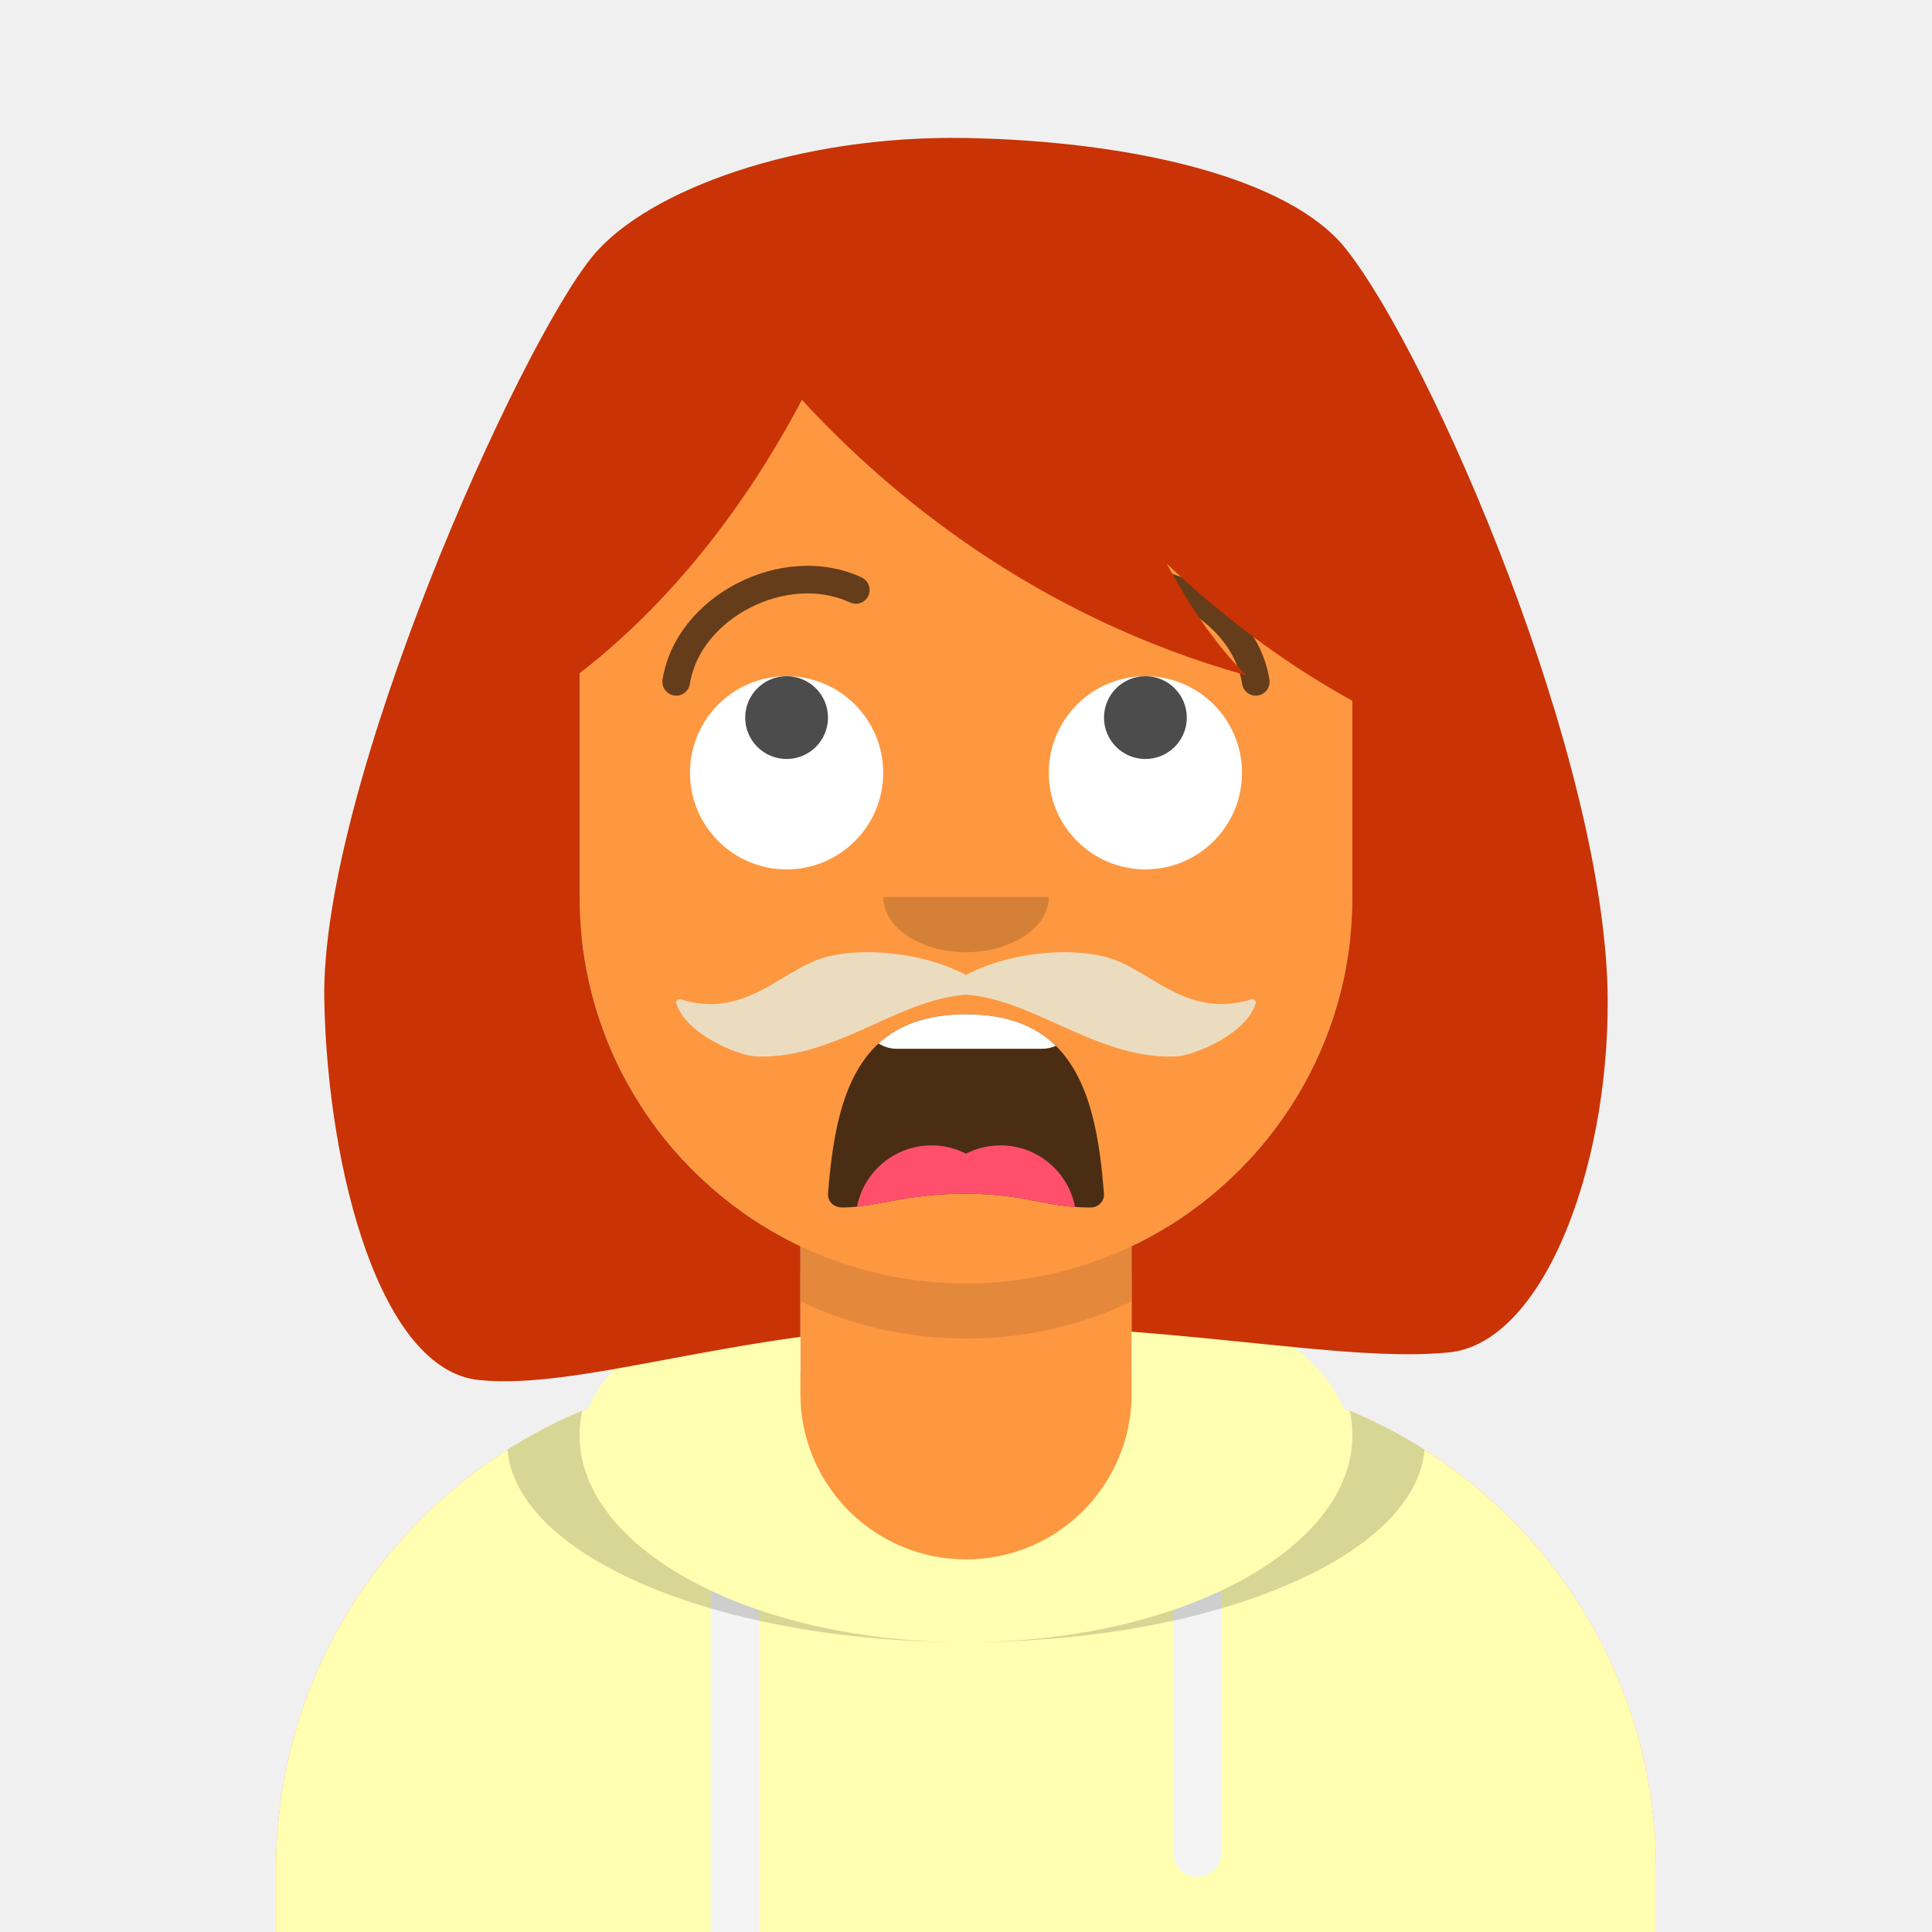
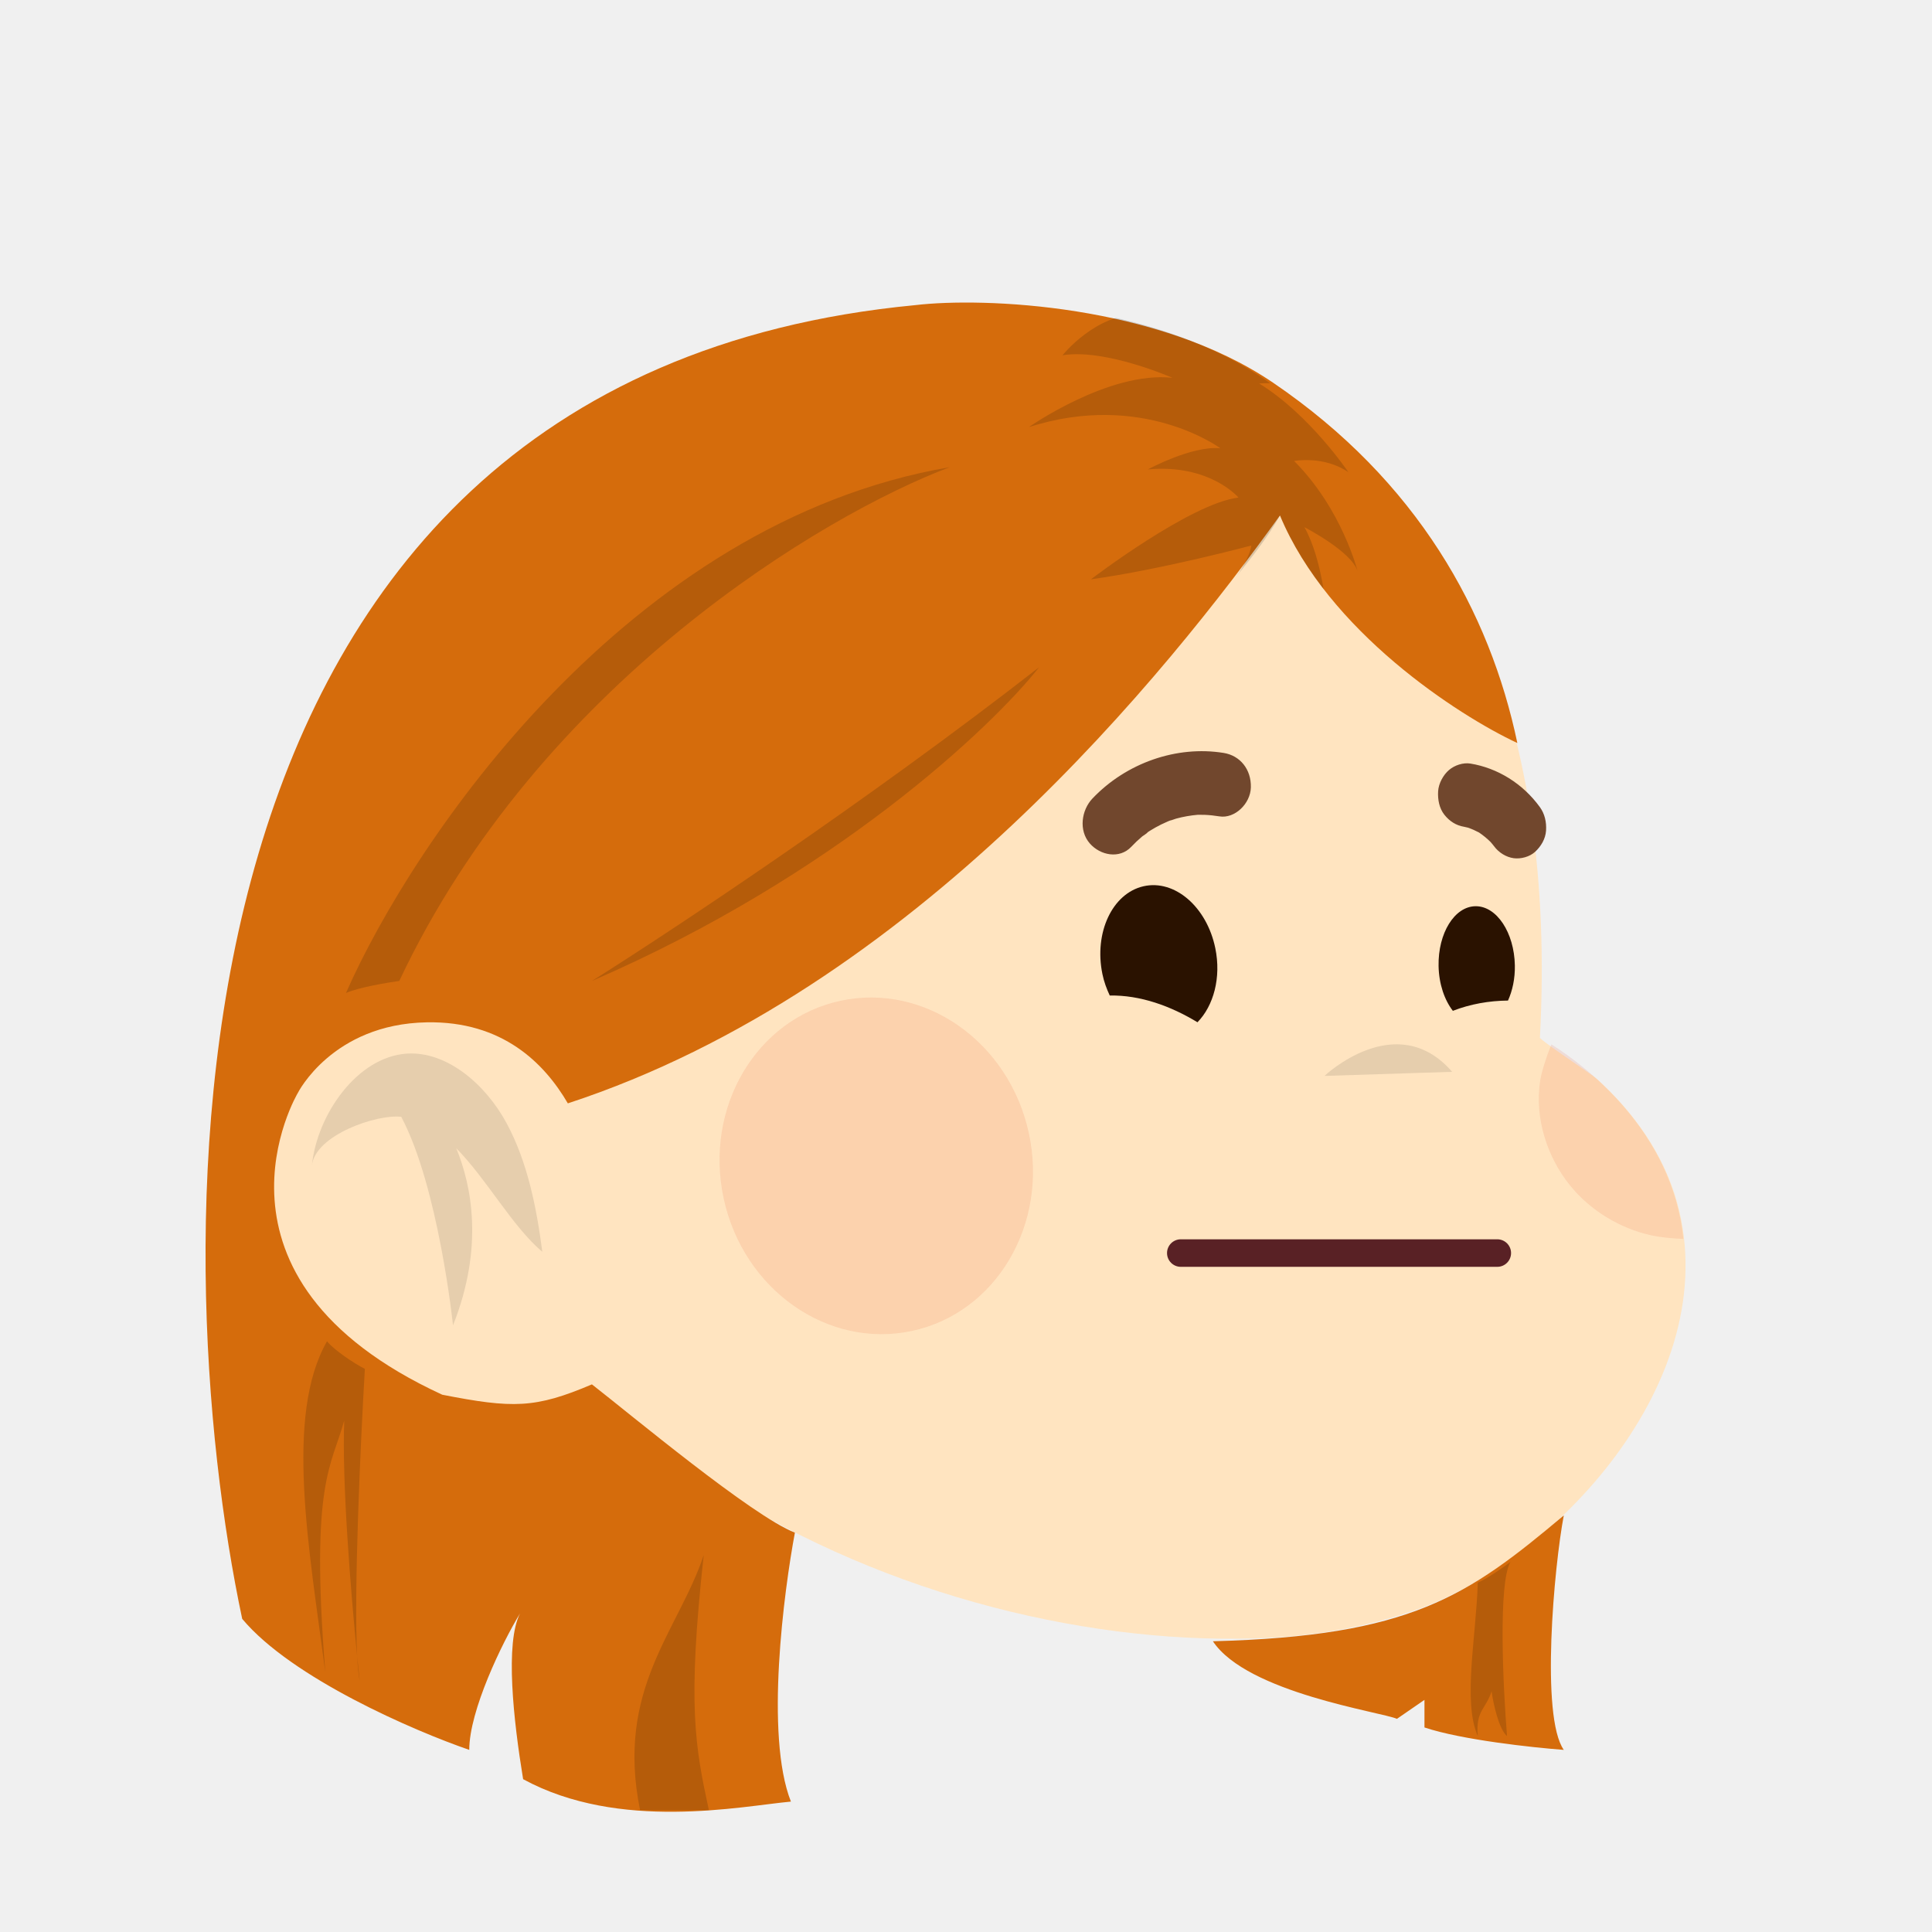
- <svg xmlns="http://www.w3.org/2000/svg" viewBox="0 0 280 280" fill="none">
+ <svg xmlns="http://www.w3.org/2000/svg" viewBox="0 0 480 480" fill="none">
  <mask id="avatarsRadiusMask">
-     <rect width="280" height="280" rx="0" ry="0" x="0" y="0" fill="#fff" />
+     <rect width="480" height="480" rx="0" ry="0" x="0" y="0" fill="#fff" />
  </mask>
  <g mask="url(#avatarsRadiusMask)">
-     <g transform="translate(40, 36)">
-       <path d="M100 0C69.072 0 44 25.072 44 56v6.166c-5.675.952-10 5.888-10 11.834v14c0 6.052 4.48 11.058 10.305 11.881 2.067 19.806 14.458 36.541 31.695 44.73V163h-4c-39.764 0-72 32.236-72 72v9h200v-9c0-39.764-32.236-72-72-72h-4v-18.389c17.237-8.189 29.628-24.924 31.695-44.73C161.52 99.058 166 94.052 166 88V74c0-5.946-4.325-10.882-10-11.834V56c0-30.928-25.072-56-56-56z" fill="#FD9841" />
-       <path d="M76 144.611v8A55.79 55.79 0 00100 158a55.789 55.789 0 0024-5.389v-8A55.789 55.789 0 01100 150a55.79 55.79 0 01-24-5.389z" fill="#000" fill-opacity=".1" />
+     <g transform="matrix(.85775 0 0 .85427 52 47)">
+       <path d="M263.989 38.62s131.387 20.593 121.424 208.128c-.036.695 15.192 10.822 16.384 11.904 10.619 9.62 19.527 21.94 23.423 36.351 13.872 51.319-35.724 104.196-75.83 118.231-14.981 5.242-30.815 7.787-46.681 8.249-103.139 3.009-239.69-62.655-246.703-190.893a172.056 172.056 0 0 1-.195-13.802c.621-24.349 6.488-48.063 15.33-70.082-.004.001 57.398-142.617 192.848-108.085Z" fill="rgba(255, 228, 192, 1)" />
+       <path d="M388.739 248.727c-1.423 3.492-2.844 7.955-3.241 10.507-1.694 10.947 2.045 22.252 8.54 30.378 6.168 7.716 14.976 12.72 23.506 14.607 2.88.637 6.367.964 9.416 1.067-3.204-31.703-28.973-50.725-38.221-56.559ZM203.534 332.051c24.406-5.26 39.558-31.017 33.844-57.531-5.714-26.514-30.13-43.744-54.535-38.484-24.405 5.259-39.558 31.016-33.844 57.53 5.714 26.514 30.13 43.744 54.535 38.485Z" fill="#DC2400" style="mix-blend-mode:multiply" opacity=".1" />
+       <path opacity=".1" d="M323.014 257.889s20.842-19.864 36.977-1.188Z" fill="#000" />
+       <g>
+         <path d="M128.679 356.869c-69.38 34.83-132.35-52.512-112.18-101.609 12.866-31.317 50.38-33.752 72.118-5.146 12.829 16.883 23.209 38.464 29.103 59.108" fill="rgba(255, 228, 192, 1)" />
+         <path opacity=".1" d="M71.534 278.927c8.927 9.099 16.103 22.593 24.923 30.12-1.63-12.595-4.232-26.045-10.34-37.396-6.201-11.528-17.479-21.025-28.962-20.242-14.23.971-25.947 17.573-27.454 32.626.9-9.008 18.99-15.104 25.894-14.251 10.812 20.413 14.998 60.644 14.998 60.644 9.007-22.775 5.36-40.689.941-51.501Z" fill="#000" />
+       </g>
    </g>
-     <g transform="translate(8, 170)">
-       <path d="M108 14.694C92.484 18.38 80.895 25.529 77.228 34.142 50.72 44.765 32 70.696 32 101v9h200v-9.001c0-30.303-18.721-56.234-45.228-66.858-3.667-8.613-15.256-15.761-30.772-19.447V32c0 13.255-10.745 24-24 24s-24-10.745-24-24V14.694z" fill="#FFFFB1" />
-       <path d="M102 63.337a67.11 67.11 0 01-7-2.817V110h7V63.337zm60 0a67.039 67.039 0 007-2.817V98.5a3.5 3.5 0 11-7 0V63.337z" fill="#F4F4F4" />
-       <path d="M187.62 34.488a71.788 71.788 0 0110.832 5.628C197.107 55.615 167.87 68 132 68c30.928 0 56-13.431 56-30 0-1.188-.129-2.36-.38-3.512zm-111.24 0A16.477 16.477 0 0076 38c0 16.569 25.072 30 56 30-35.87 0-65.107-12.385-66.452-27.884a71.783 71.783 0 0110.832-5.628z" fill="#000" fill-opacity=".16" />
+     <g transform="matrix(.85472 0 0 .855 19 -17)">
+       <path fill-rule="evenodd" clip-rule="evenodd" d="M317 384a4 4 0 0 1 4-4h92a4 4 0 0 1 0 8h-92a4 4 0 0 1-4-4Z" fill="#592125" />
    </g>
-     <g transform="translate(86, 134)">
-       <path fill-rule="evenodd" clip-rule="evenodd" d="M34.008 38.864C35.128 24.876 38.234 13.008 53.996 13c15.762-.008 18.92 11.943 19.998 25.994.087 1.13-.82 2.006-1.957 2.006-6.687 0-9.367-1.994-18.048-2-8.68-.006-13.232 2-17.896 2-1.144 0-2.197-.737-2.085-2.136z" fill="#000" fill-opacity=".7" />
-       <path d="M67.024 17.573A4.982 4.982 0 0165 18H44a4.977 4.977 0 01-2.672-.773c2.897-2.66 6.95-4.224 12.668-4.227 5.95-.003 10.104 1.698 13.028 4.573z" fill="#fff" />
-       <path d="M69.804 40.922c-2.05-.146-3.757-.477-5.547-.824C61.53 39.57 58.61 39.003 53.99 39c-5.013-.004-8.65.664-11.725 1.229-1.45.266-2.774.509-4.06.648C39.195 35.818 43.652 32 49 32c1.8 0 3.5.433 5 1.2 1.5-.767 3.2-1.2 5-1.2 5.365 0 9.832 3.84 10.804 8.922z" fill="#FF4F6D" />
+     <g transform="matrix(.85472 0 0 .855 19 -17)">
+       <g fill="#2A1200">
+         <path d="M300.349 309.163c8.832-.16 17.674 3.022 25.496 7.773 4.691-4.793 6.946-12.983 5.183-21.539-2.472-12.006-11.824-20.057-20.887-17.979-9.064 2.078-14.402 13.498-11.926 25.504.461 2.254 1.232 4.311 2.134 6.241ZM416.11 310.627c1.302-2.877 2.067-6.392 1.993-10.23-.18-9.539-5.289-17.234-11.411-17.182-6.124.049-10.941 7.825-10.761 17.367.1 5.247 1.723 9.88 4.15 13.029 5.111-1.982 10.539-2.928 16.029-2.984Z" />
+       </g>
+       <g fill="#71472D">
+         <path d="M333.495 238.676c-13.683-2.225-28.346 2.887-38.189 13.256-3.173 3.343-4.061 9.273-.745 13.048 3.063 3.493 8.636 4.561 12.033.978a38.106 38.106 0 0 1 3.208-3.036c.351-.294 1.325-.816 1.631-1.249.171-.113.338-.226.513-.335a37.653 37.653 0 0 1 3.311-1.858 38.634 38.634 0 0 1 1.966-.902c.209-.087.419-.171.632-.256.582-.101 1.249-.416 1.78-.561a35.606 35.606 0 0 1 6.314-1.117c.67.003 1.339-.01 2.012.017 1.429.06 2.851.219 4.268.447 4.421.72 9.007-3.632 9.138-8.413.139-5.262-3.135-9.247-7.872-10.019ZM425.358 254.39c-4.968-6.836-12.27-11.322-20.146-12.625-2.126-.351-4.607.464-6.265 1.882-1.634 1.397-3.005 3.86-3.148 6.158-.147 2.387.324 4.948 1.815 6.825 1.511 1.903 3.407 3.111 5.715 3.496.378.062.745.168 1.122.25 1.11.383 2.183.856 3.23 1.411a23.874 23.874 0 0 1 3.349 2.746c.34.407.7.797 1.016 1.23 1.362 1.871 3.546 3.204 5.715 3.496 2.076.279 4.66-.388 6.264-1.886 1.663-1.55 2.996-3.699 3.148-6.158.153-2.451-.374-4.844-1.815-6.825Z" />
+       </g>
    </g>
-     <g transform="translate(112, 122)">
-       <path fill-rule="evenodd" clip-rule="evenodd" d="M16 8c0 4.418 5.373 8 12 8s12-3.582 12-8" fill="#000" fill-opacity=".16" />
+     <g transform="matrix(.85472 0 0 .85667 18 -15)">
+       <g fill="rgba(213, 108, 12, 1)">
+         <path d="M351 167c-32.5 45-106 137.5-207 170.5-6.833-11.667-19-23.9-41-23.5-27.5.5-37.5 20.5-37.5 20.5s-32 53.5 42 87.5c20.5 4 27 4 43.5-3 11.167 8.667 46.6 38.2 59 43-3.167 16.833-8.758 58.8-1.158 78-14.5 1.333-49.842 8.7-77.842-6.5-2.819-17.123-5.299-39.546-.885-48.095-5.269 8.61-14.773 28.264-14.773 39.595-16-5.5-51.6-20.8-66-38C27.01 382 19 127.5 245 106c19.833-2.333 70.4-.3 104 22.5C391 157 412 195 420 233c-17.167-8-55-32.4-69-66ZM433.5 525c-6.8-9.6-2.833-53.167 0-68-28 23.5-44.5 35-102 36.5 10 15 49 20.5 53.5 22.5l8-5.5v8c10.8 3.6 31.5 5.833 40.5 6.5Z" />
+       </g>
+       <mask id="hairStraightHair-a" style="mask-type:alpha" maskUnits="userSpaceOnUse" x="245" y="105" width="176" height="128">
+         <path d="M346.501 127.5c-33.6-22.8-81.667-23.833-101.501-21.5 5.477 29.667 22.372 92.8 69 108 13.672-17.718 29.992-34.209 37-47 14 33.6 51.834 58 69 66-8-38-31.499-77-73.499-105.5Z" fill="#E2BA87" />
+       </mask>
+       <g mask="url(#hairStraightHair-a)">
+         <path d="M338.932 161.814s-8.276-9.809-26.33-8.17c0 0 12.789-6.945 21.062-6.128 0 0-22.566-16.754-55.664-6.128 0 0 23.318-16.345 41.751-14.302 0 0-19.557-8.579-31.97-6.536 0 0 9.78-12.26 22.565-11.852 0 0-10.156-17.979-25.954-23.698 0 0 31.595 8.992 39.867 15.528 18.43 7.762 35.355 30.647 35.355 30.647-5.641-3.268-14.669-2.451-14.669-2.451 14.669 8.992 25.954 25.741 25.954 25.741-7.145-4.902-15.798-3.268-15.798-3.268 13.917 13.894 18.43 31.873 18.43 31.873-1.88-5.719-15.421-12.668-15.421-12.668 5.264 9.4 6.392 24.515 6.392 24.515l-11.285-14.711s-22.941 19.205-28.962 21.656c0 0 17.301-17.979 18.43-26.15 0 0-25.954 6.945-46.64 9.809.008-.009 28.97-22.073 42.887-23.707Z" fill="#000" fill-opacity=".15" />
+       </g>
+       <g fill="#000" fill-opacity=".15">
+         <path d="M281 211c-14 17.667-59.6 60.6-130 91 22.333-14 79.6-51.8 130-91ZM95 302c40.8-86.4 123.667-135.333 160-149-93.6 16-156 108.333-175.5 152.5 3.6-1.6 11.833-3 15.5-3.5ZM74 406.5c2 2.5 7.8 6.4 11 8-1.29 21.925-3.245 64.475-2.242 83.348.265 2.666.516 5.075.742 7.152-.337-1.626-.579-4.074-.742-7.152-1.882-18.939-4.46-50.816-3.758-68.348-3.667 13.333-9.9 17.8-5.5 73-4.667-35.667-11.9-74.4.5-96ZM408.5 476.5c2.8-1.2 7.5-4.5 9.5-6-3.6 6-2.167 36.167-1 50.5-2.4-2-4-9.5-4.5-13-1.6 5.2-4.667 5.5-4 13-4.4-10-.5-28.5 0-44.5ZM183.5 468.5c-4.8 43.6-2.5 55.5 1.5 74h-20c-7.2-35.2 11.167-52 18.5-74Z" />
+       </g>
    </g>
-     <g transform="translate(84, 90)">
-       <path d="M44 22c0 7.732-6.268 14-14 14s-14-6.268-14-14S22.268 8 30 8s14 6.268 14 14zm52 0c0 7.732-6.268 14-14 14s-14-6.268-14-14S74.268 8 82 8s14 6.268 14 14z" fill="#fff" />
-       <path d="M36 14a6 6 0 11-12 0 6 6 0 0112 0zm52 0a6 6 0 11-12 0 6 6 0 0112 0z" fill="#000" fill-opacity=".7" />
-     </g>
-     <g transform="translate(84, 82)">
-       <path d="M15.976 17.128C17.47 7.605 30.059 1.108 39.164 5.3a2 2 0 101.672-3.633c-11.487-5.29-26.9 2.664-28.812 14.84a2 2 0 003.952.62zm80.048 0C94.53 7.605 81.942 1.108 72.837 5.3a2 2 0 11-1.673-3.633c11.487-5.29 26.9 2.664 28.812 14.84a2 2 0 01-3.952.62z" fill="#000" fill-opacity=".6" />
-     </g>
-     <g transform="translate(7, 0)">
-       <path d="M40 145c-.617-30.836 28.319-95.205 39-108 7.923-9.491 29.695-17.45 54-17 24.305.45 46.862 5.812 55 16 12.324 15.428 37.869 74.079 38 109 .093 24.8-9.537 49.66-23 51-7.601.757-17.257-.226-28.859-1.406-5.309-.54-11.026-1.121-17.141-1.597v-12.386c18.92-8.988 32-28.272 32-50.611v-28.436c-10.509-5.79-19.455-12.78-26.909-19.882 3.356 6.24 7.194 11.908 11.522 16.191-30.582-8.58-51.724-26.152-64.393-39.93-5.825 11.08-16.257 27.282-32.22 39.625V130c0 22.339 13.08 41.623 32 50.611v13.135c-6.952.951-13.414 2.159-19.36 3.271h-.002c-10.849 2.028-19.983 3.735-27.254 2.983-14.222-1.469-21.888-30.204-22.384-55z" fill="#C93305" />
-     </g>
-     <g transform="translate(56, 72)">
-       <path d="M57.548 69.678c1.627-.975 3.207-1.922 4.84-2.546 5.19-1.983 14.82-1.42 21.612 2.165 6.792-3.586 16.422-4.148 21.612-2.165 1.633.624 3.213 1.57 4.84 2.546 4.125 2.473 8.551 5.126 14.91 3.15.369-.114.729.217.618.58-1.373 4.51-9.007 7.599-11.601 7.7-6.207.242-11.753-2.261-17.126-4.686-4.444-2.006-8.77-3.958-13.253-4.26-4.483.302-8.809 2.254-13.252 4.26-5.374 2.425-10.92 4.928-17.126 4.686-2.594-.101-10.228-3.19-11.602-7.7-.11-.363.25-.694.619-.58 6.358 1.976 10.784-.677 14.91-3.15z" fill="#ECDCBF" />
-     </g>
+     <g transform="matrix(.85472 0 0 .85667 14 -12)" />
  </g>
</svg>
